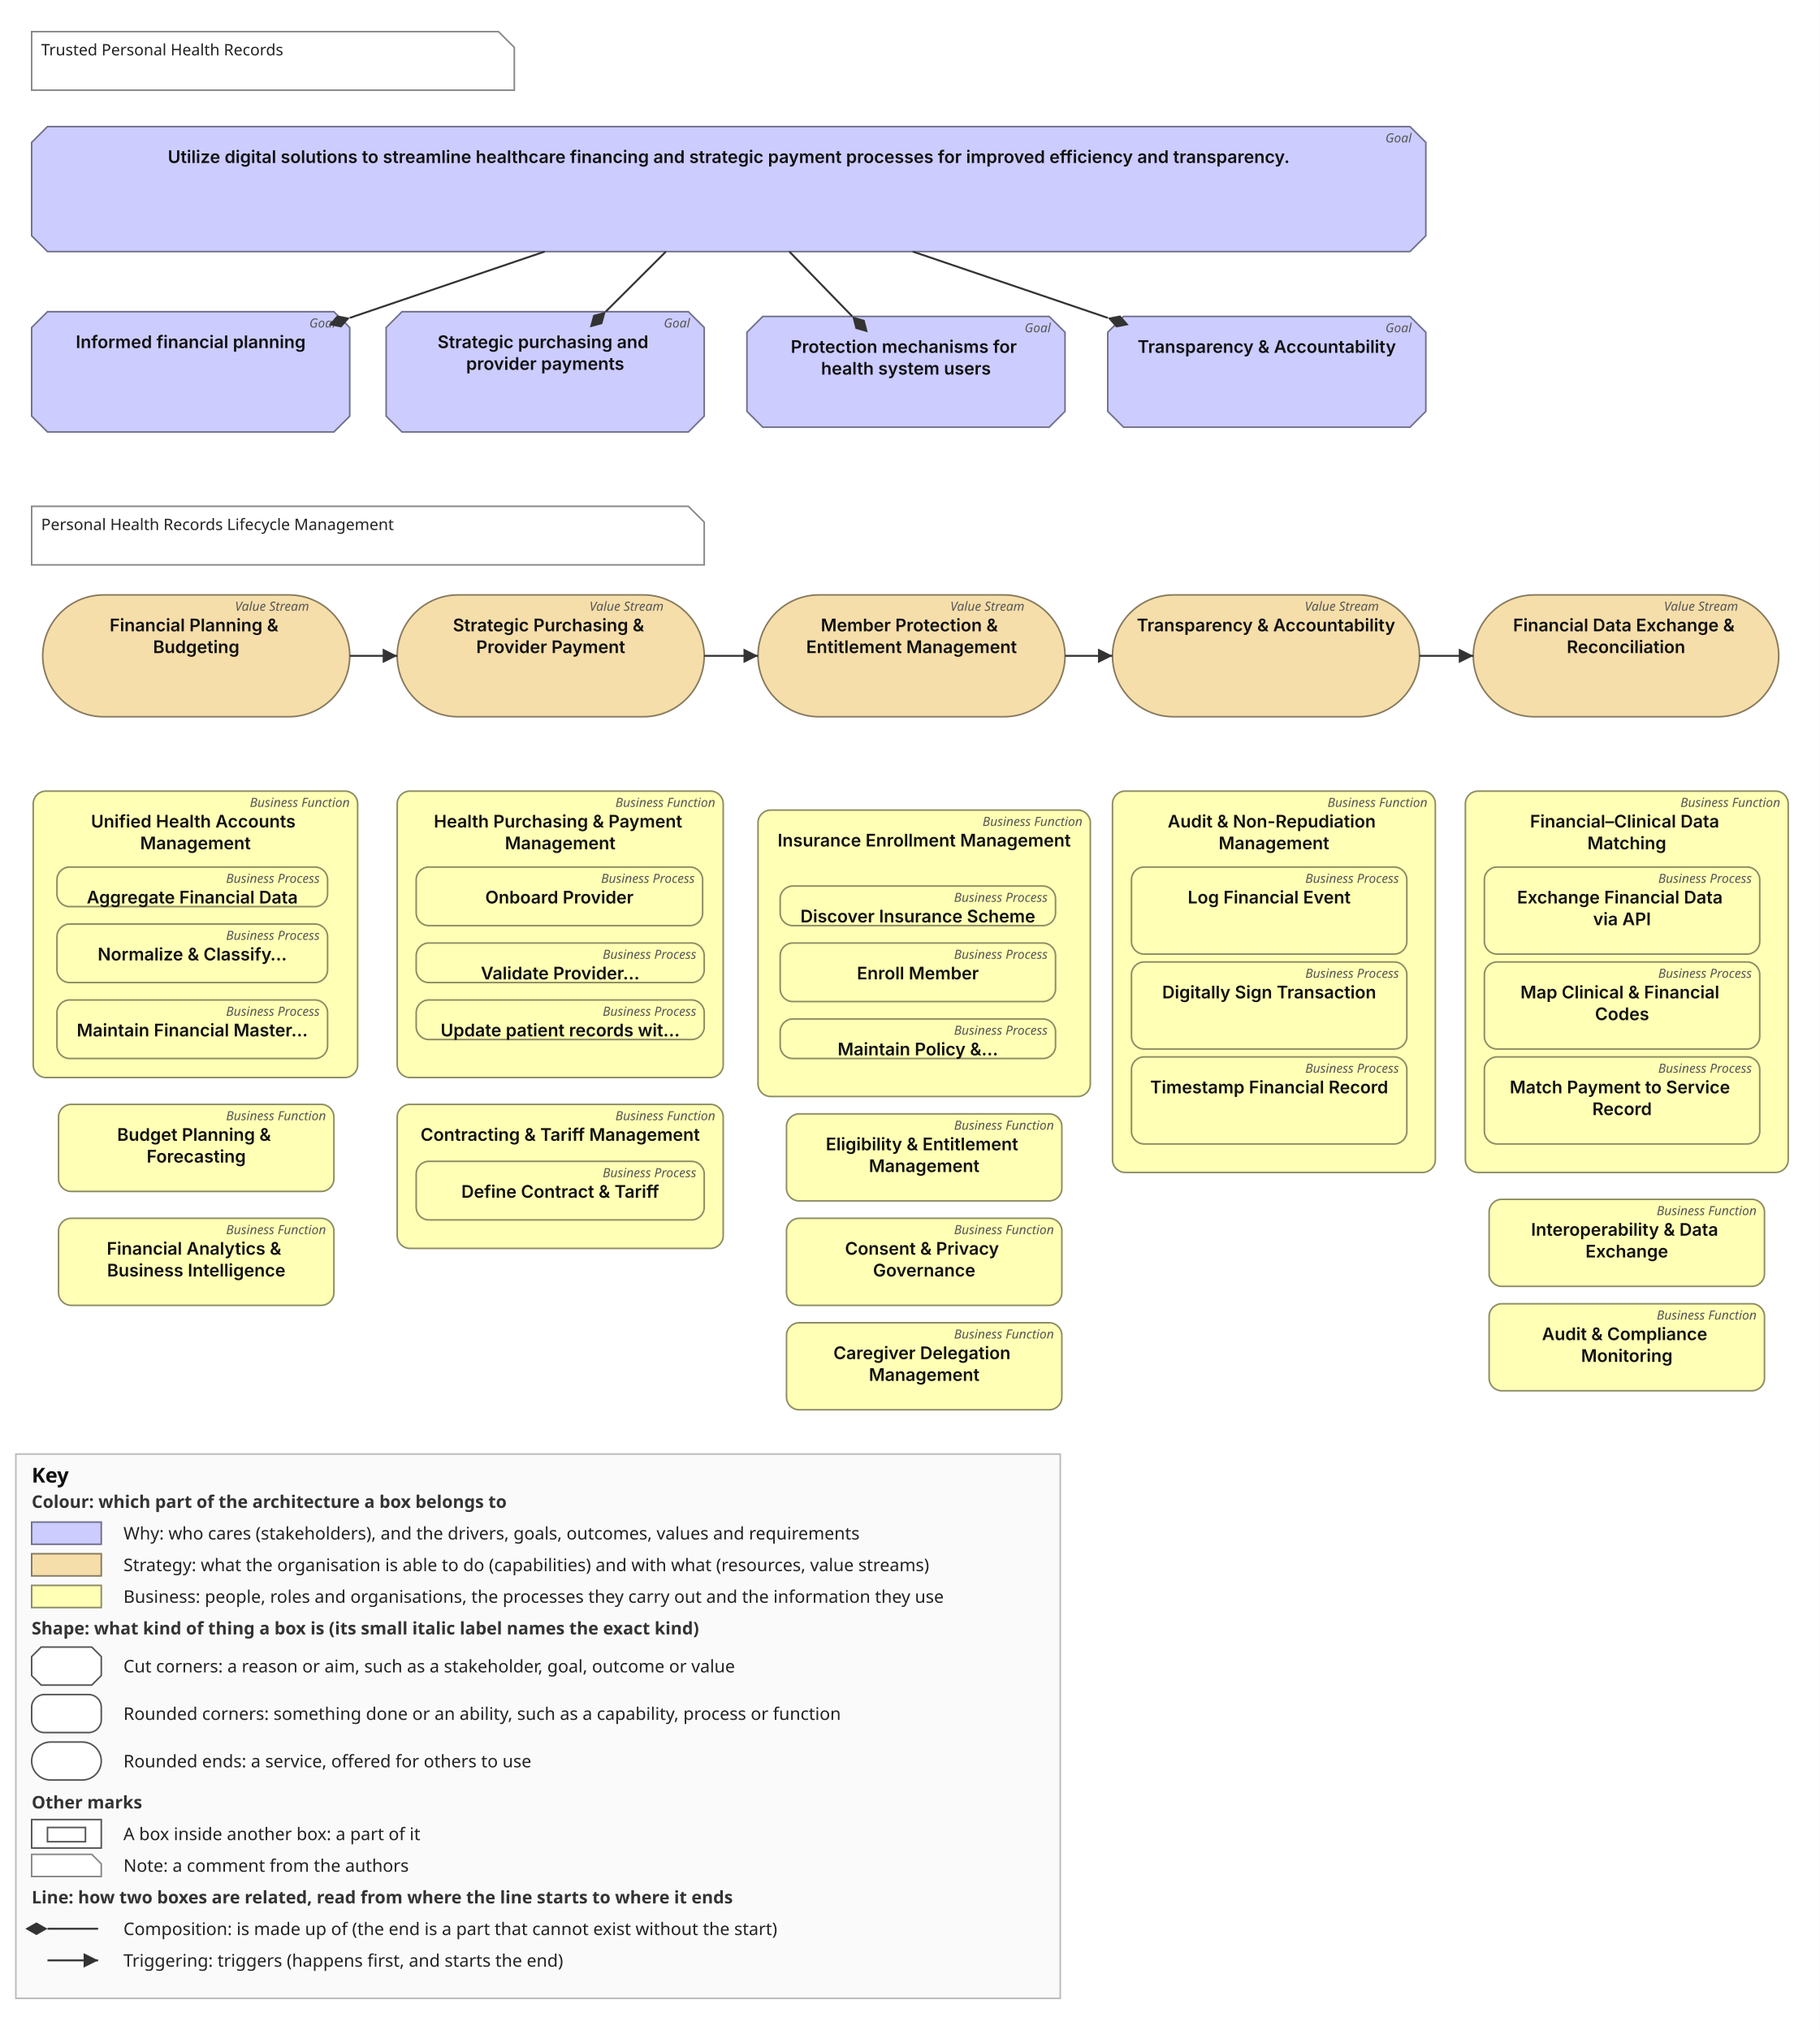
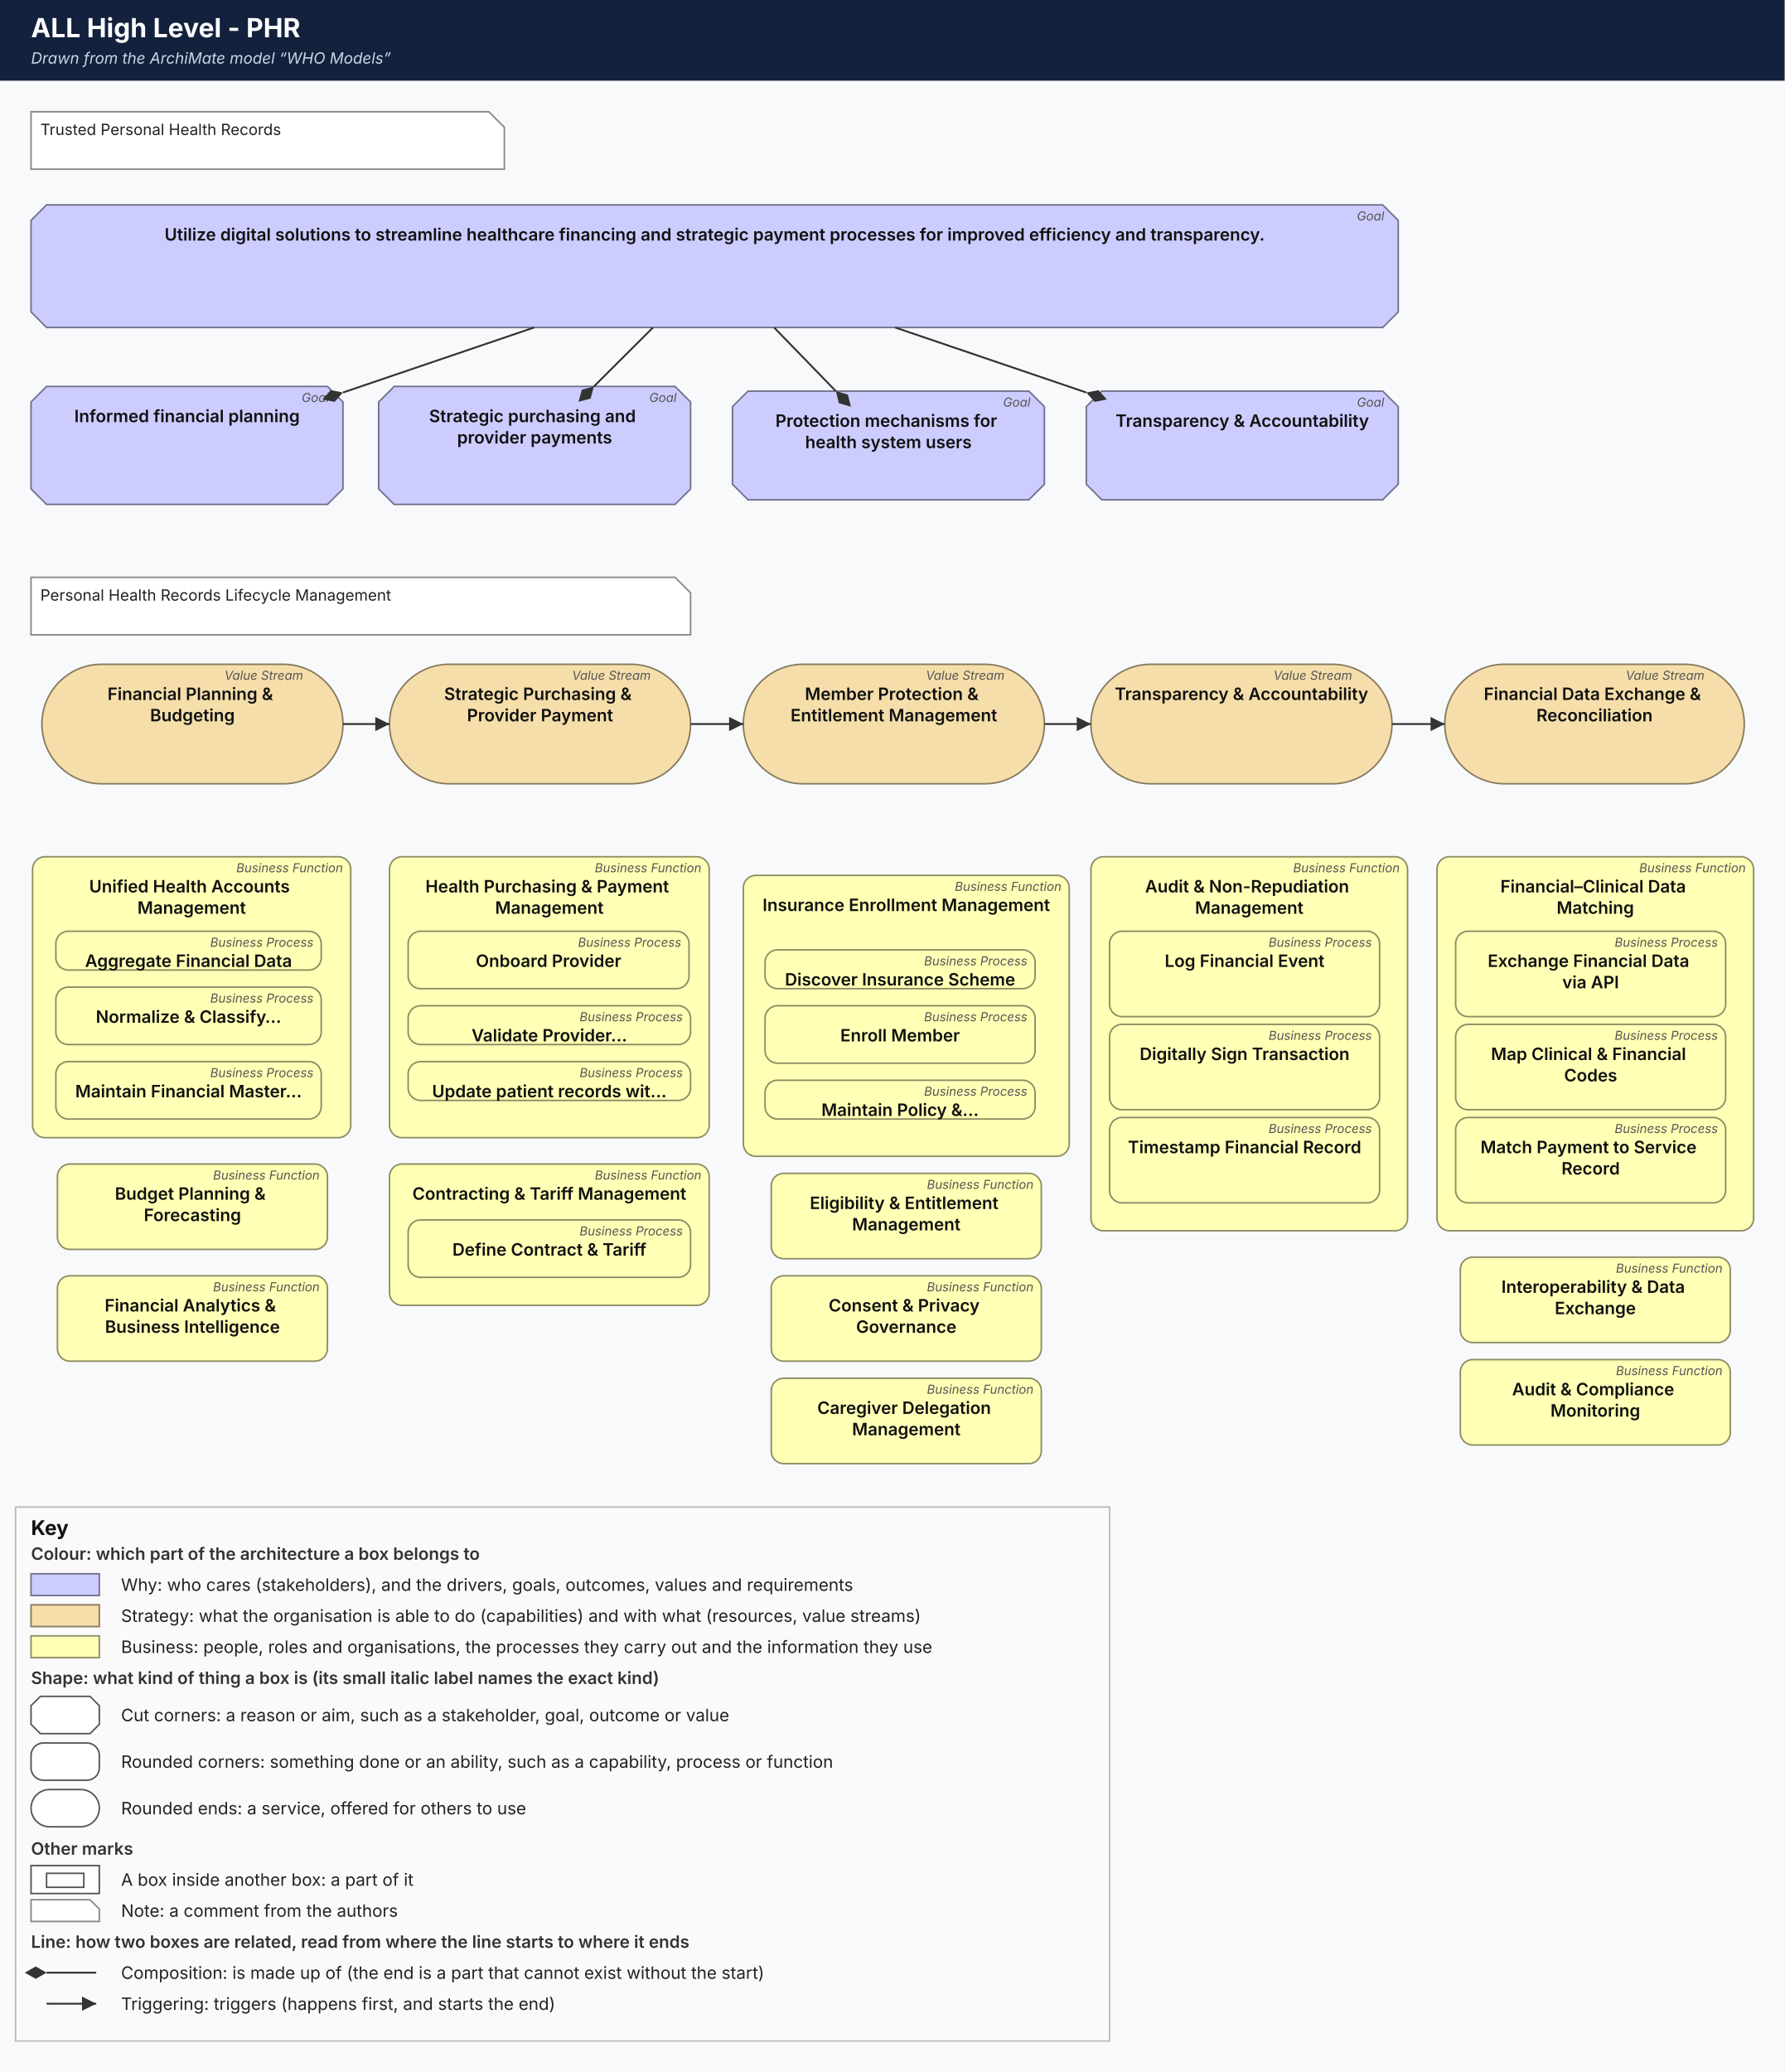
- <svg xmlns="http://www.w3.org/2000/svg" viewBox="184 84 1150 1283" width="1150" height="1283" role="img" aria-labelledby="av-title">
+ <svg xmlns="http://www.w3.org/2000/svg" viewBox="184 32 1150 1335" width="1150" height="1335" role="img" aria-labelledby="av-title">
  <style>
- .av-name{font:600 11px system-ui,-apple-system,"Segoe UI",sans-serif;fill:#111}
- .av-type{font:italic 8px system-ui,sans-serif;fill:#555}
- .av-group{font:600 11px system-ui,sans-serif;fill:#333}
- .av-note{font:10px system-ui,sans-serif;fill:#222}
- .av-key{font:11px system-ui,sans-serif;fill:#222}
- .av-keyh{font:600 11px system-ui,sans-serif;fill:#333}
- .av-keyt{font:700 13px system-ui,sans-serif;fill:#111}
- .av-rel{font:9px system-ui,sans-serif;fill:#333;paint-order:stroke;stroke:#fff;stroke-width:3px}
+ .av-name{font:600 11px Inter, "Segoe UI", system-ui, -apple-system, Helvetica, Arial, sans-serif;fill:#111}
+ .av-type{font:italic 8px Inter, "Segoe UI", system-ui, -apple-system, Helvetica, Arial, sans-serif;fill:#555}
+ .av-group{font:600 11px Inter, "Segoe UI", system-ui, -apple-system, Helvetica, Arial, sans-serif;fill:#333}
+ .av-note{font:10px Inter, "Segoe UI", system-ui, -apple-system, Helvetica, Arial, sans-serif;fill:#222}
+ .av-key{font:11px Inter, "Segoe UI", system-ui, -apple-system, Helvetica, Arial, sans-serif;fill:#222}
+ .av-keyh{font:600 11px Inter, "Segoe UI", system-ui, -apple-system, Helvetica, Arial, sans-serif;fill:#333}
+ .av-keyt{font:700 13px Inter, "Segoe UI", system-ui, -apple-system, Helvetica, Arial, sans-serif;fill:#111}
+ .av-rel{font:9px Inter, "Segoe UI", system-ui, -apple-system, Helvetica, Arial, sans-serif;fill:#333;paint-order:stroke;stroke:#fff;stroke-width:3px}
a:hover rect,a:hover polygon,a:focus rect,a:focus polygon{stroke:#06c;stroke-width:2.5}
</style>
  <defs>
    <marker id="arrow-open" viewBox="0 0 12 12" refX="11" refY="6" markerWidth="11" markerHeight="11" orient="auto-start-reverse" markerUnits="userSpaceOnUse">
      <path d="M1 1 L11 6 L1 11" fill="none" stroke="#333" stroke-width="1.3" />
    </marker>
    <marker id="arrow-filled" viewBox="0 0 12 12" refX="11" refY="6" markerWidth="11" markerHeight="11" orient="auto-start-reverse" markerUnits="userSpaceOnUse">
      <path d="M1 1 L11 6 L1 11 Z" fill="#333" />
    </marker>
    <marker id="arrow-small" viewBox="0 0 10 10" refX="9" refY="5" markerWidth="8" markerHeight="8" orient="auto-start-reverse" markerUnits="userSpaceOnUse">
      <path d="M1 1 L9 5 L1 9" fill="none" stroke="#333" stroke-width="1.2" />
    </marker>
    <marker id="triangle-hollow" viewBox="0 0 14 14" refX="13" refY="7" markerWidth="13" markerHeight="13" orient="auto-start-reverse" markerUnits="userSpaceOnUse">
      <path d="M1 1 L13 7 L1 13 Z" fill="#fff" stroke="#333" stroke-width="1.2" />
    </marker>
    <marker id="diamond-filled" viewBox="0 0 16 10" refX="1" refY="5" markerWidth="16" markerHeight="10" orient="auto-start-reverse" markerUnits="userSpaceOnUse">
      <path d="M1 5 L8 1 L15 5 L8 9 Z" fill="#333" />
    </marker>
    <marker id="diamond-hollow" viewBox="0 0 16 10" refX="1" refY="5" markerWidth="16" markerHeight="10" orient="auto-start-reverse" markerUnits="userSpaceOnUse">
      <path d="M1 5 L8 1 L15 5 L8 9 Z" fill="#fff" stroke="#333" stroke-width="1.2" />
    </marker>
    <marker id="dot" viewBox="0 0 8 8" refX="4" refY="4" markerWidth="7" markerHeight="7" orient="auto" markerUnits="userSpaceOnUse">
      <circle cx="4" cy="4" r="3.2" fill="#333" />
    </marker>
    <pattern id="missing" width="8" height="8" patternUnits="userSpaceOnUse" patternTransform="rotate(45)">
      <rect width="8" height="8" fill="#fff" />
      <line x1="0" y1="0" x2="0" y2="8" stroke="#d33" stroke-width="2" />
    </pattern>
  </defs>
-   <rect x="184" y="84" width="1150" height="1283" fill="#fff" />
+   <rect x="184" y="32" width="1150" height="1335" fill="#f8f9fb" />
+   <rect x="184" y="32" width="1150" height="52" fill="#14213d" />
+   <text x="204" y="56" style="font:700 17px Inter, &quot;Segoe UI&quot;, system-ui, -apple-system, Helvetica, Arial, sans-serif;fill:#fff">ALL High Level - PHR</text>
+   <text x="204" y="73" style="font:italic 10px Inter, &quot;Segoe UI&quot;, system-ui, -apple-system, Helvetica, Arial, sans-serif;fill:#c9d6e6">Drawn from the ArchiMate model “WHO Models”</text>
  <a href="../../../en/dpi-h-ra/archimate/0.2.0-draft.1/elements/informed-financial-planning/" target="_top">
    <polygon points="214,281 395,281 405,291 405,347 395,357 214,357 204,347 204,291" fill="#ccccff" stroke="#70708c" stroke-width="1" />
    <text class="av-type" x="396" y="291" text-anchor="end">Goal</text>
    <text class="av-name" x="304.5" y="304" text-anchor="middle">
      <tspan x="304.5" dy="0">Informed financial planning</tspan>
    </text>
  </a>
  <a href="../../../en/dpi-h-ra/archimate/0.2.0-draft.1/elements/strategic-purchasing-and-provider-payments/" target="_top">
    <polygon points="438,281 619,281 629,291 629,347 619,357 438,357 428,347 428,291" fill="#ccccff" stroke="#70708c" stroke-width="1" />
    <text class="av-type" x="620" y="291" text-anchor="end">Goal</text>
    <text class="av-name" x="528.5" y="304" text-anchor="middle">
      <tspan x="528.5" dy="0">Strategic purchasing and</tspan>
      <tspan x="528.5" dy="13.75">provider payments</tspan>
    </text>
  </a>
  <a href="../../../en/dpi-h-ra/archimate/0.2.0-draft.1/elements/protection-mechanisms-for-health-system-users/" target="_top">
    <polygon points="666,284 847,284 857,294 857,344 847,354 666,354 656,344 656,294" fill="#ccccff" stroke="#70708c" stroke-width="1" />
    <text class="av-type" x="848" y="294" text-anchor="end">Goal</text>
    <text class="av-name" x="756.5" y="307" text-anchor="middle">
      <tspan x="756.5" dy="0">Protection mechanisms for</tspan>
      <tspan x="756.5" dy="13.75">health system users</tspan>
    </text>
  </a>
  <a href="../../../en/dpi-h-ra/archimate/0.2.0-draft.1/elements/transparency-accountability-889b/" target="_top">
    <polygon points="894,284 1075,284 1085,294 1085,344 1075,354 894,354 884,344 884,294" fill="#ccccff" stroke="#70708c" stroke-width="1" />
    <text class="av-type" x="1076" y="294" text-anchor="end">Goal</text>
    <text class="av-name" x="984.5" y="307" text-anchor="middle">
      <tspan x="984.5" dy="0">Transparency &amp; Accountability</tspan>
    </text>
  </a>
  <a href="../../../en/dpi-h-ra/archimate/0.2.0-draft.1/elements/utilize-digital-solutions-to-streamline-healthcare-financing/" target="_top">
    <polygon points="214,164 1075,164 1085,174 1085,233 1075,243 214,243 204,233 204,174" fill="#ccccff" stroke="#70708c" stroke-width="1" />
    <text class="av-type" x="1076" y="174" text-anchor="end">Goal</text>
    <text class="av-name" x="644.5" y="187" text-anchor="middle">
      <tspan x="644.5" dy="0">Utilize digital solutions to streamline healthcare financing and strategic payment processes for improved efficiency and transparency.</tspan>
    </text>
  </a>
  <g class="av-n">
    <polygon points="204,104 499,104 509,114 509,141 204,141" fill="#ffffff" stroke="#888" />
    <text class="av-note" x="210" y="119">
      <tspan x="210" dy="0">Trusted Personal Health Records</tspan>
    </text>
  </g>
  <a href="../../../en/dpi-h-ra/archimate/0.2.0-draft.1/elements/financial-planning-budgeting/" target="_top">
    <rect x="211" y="460" width="194" height="77" rx="38.5" fill="#f5deaa" stroke="#877a5e" stroke-width="1" />
    <text class="av-type" x="379.333" y="470" text-anchor="end">Value Stream</text>
    <text class="av-name" x="308" y="483" text-anchor="middle">
      <tspan x="308" dy="0">Financial Planning &amp;</tspan>
      <tspan x="308" dy="13.75">Budgeting</tspan>
    </text>
  </a>
  <g class="av-n">
    <polygon points="204,404 619,404 629,414 629,441 204,441" fill="#ffffff" stroke="#888" />
    <text class="av-note" x="210" y="419">
      <tspan x="210" dy="0">Personal Health Records Lifecycle Management</tspan>
    </text>
  </g>
  <a href="../../../en/dpi-h-ra/archimate/0.2.0-draft.1/elements/strategic-purchasing-provider-payment/" target="_top">
    <rect x="435" y="460" width="194" height="77" rx="38.5" fill="#f5deaa" stroke="#877a5e" stroke-width="1" />
    <text class="av-type" x="603.333" y="470" text-anchor="end">Value Stream</text>
    <text class="av-name" x="532" y="483" text-anchor="middle">
      <tspan x="532" dy="0">Strategic Purchasing &amp;</tspan>
      <tspan x="532" dy="13.75">Provider Payment</tspan>
    </text>
  </a>
  <a href="../../../en/dpi-h-ra/archimate/0.2.0-draft.1/elements/member-protection-entitlement-management/" target="_top">
    <rect x="663" y="460" width="194" height="77" rx="38.5" fill="#f5deaa" stroke="#877a5e" stroke-width="1" />
    <text class="av-type" x="831.333" y="470" text-anchor="end">Value Stream</text>
    <text class="av-name" x="760" y="483" text-anchor="middle">
      <tspan x="760" dy="0">Member Protection &amp;</tspan>
      <tspan x="760" dy="13.75">Entitlement Management</tspan>
    </text>
  </a>
  <a href="../../../en/dpi-h-ra/archimate/0.2.0-draft.1/elements/transparency-accountability/" target="_top">
    <rect x="887" y="460" width="194" height="77" rx="38.5" fill="#f5deaa" stroke="#877a5e" stroke-width="1" />
    <text class="av-type" x="1055.333" y="470" text-anchor="end">Value Stream</text>
    <text class="av-name" x="984" y="483" text-anchor="middle">
      <tspan x="984" dy="0">Transparency &amp; Accountability</tspan>
    </text>
  </a>
  <a href="../../../en/dpi-h-ra/archimate/0.2.0-draft.1/elements/health-purchasing-payment-management/" target="_top">
    <rect x="435" y="584" width="206" height="181" rx="8" fill="#ffffb5" stroke="#8c8c64" stroke-width="1" />
    <text class="av-type" x="636" y="594" text-anchor="end">Business Function</text>
    <text class="av-name" x="538" y="607" text-anchor="middle">
      <tspan x="538" dy="0">Health Purchasing &amp; Payment</tspan>
      <tspan x="538" dy="13.75">Management</tspan>
    </text>
  </a>
  <a href="../../../en/dpi-h-ra/archimate/0.2.0-draft.1/elements/onboard-provider/" target="_top">
    <rect x="447" y="632" width="181" height="37" rx="8" fill="#ffffb5" stroke="#8c8c64" stroke-width="1" />
    <text class="av-type" x="623" y="642" text-anchor="end">Business Process</text>
    <text class="av-name" x="537.5" y="655" text-anchor="middle">
      <tspan x="537.5" dy="0">Onboard Provider</tspan>
    </text>
  </a>
  <a href="../../../en/dpi-h-ra/archimate/0.2.0-draft.1/elements/update-patient-records-with-continuous-health-interventions/" target="_top">
    <rect x="447" y="716" width="182" height="25" rx="8" fill="#ffffb5" stroke="#8c8c64" stroke-width="1" />
    <text class="av-type" x="624" y="726" text-anchor="end">Business Process</text>
    <text class="av-name" x="538" y="739" text-anchor="middle">
      <tspan x="538" dy="0">Update patient records wit…</tspan>
    </text>
  </a>
  <a href="../../../en/dpi-h-ra/archimate/0.2.0-draft.1/elements/validate-provider-credentials/" target="_top">
    <rect x="447" y="680" width="182" height="25" rx="8" fill="#ffffb5" stroke="#8c8c64" stroke-width="1" />
    <text class="av-type" x="624" y="690" text-anchor="end">Business Process</text>
    <text class="av-name" x="538" y="703" text-anchor="middle">
      <tspan x="538" dy="0">Validate Provider…</tspan>
    </text>
  </a>
  <a href="../../../en/dpi-h-ra/archimate/0.2.0-draft.1/elements/contracting-tariff-management/" target="_top">
    <rect x="435" y="782" width="206" height="91" rx="8" fill="#ffffb5" stroke="#8c8c64" stroke-width="1" />
    <text class="av-type" x="636" y="792" text-anchor="end">Business Function</text>
    <text class="av-name" x="538" y="805" text-anchor="middle">
      <tspan x="538" dy="0">Contracting &amp; Tariff Management</tspan>
    </text>
  </a>
  <a href="../../../en/dpi-h-ra/archimate/0.2.0-draft.1/elements/define-contract-tariff/" target="_top">
    <rect x="447" y="818" width="182" height="37" rx="8" fill="#ffffb5" stroke="#8c8c64" stroke-width="1" />
    <text class="av-type" x="624" y="828" text-anchor="end">Business Process</text>
    <text class="av-name" x="538" y="841" text-anchor="middle">
      <tspan x="538" dy="0">Define Contract &amp; Tariff</tspan>
    </text>
  </a>
  <a href="../../../en/dpi-h-ra/archimate/0.2.0-draft.1/elements/eligibility-entitlement-management/" target="_top">
    <rect x="681" y="788" width="174" height="55" rx="8" fill="#ffffb5" stroke="#8c8c64" stroke-width="1" />
    <text class="av-type" x="850" y="798" text-anchor="end">Business Function</text>
    <text class="av-name" x="768" y="811" text-anchor="middle">
      <tspan x="768" dy="0">Eligibility &amp; Entitlement</tspan>
      <tspan x="768" dy="13.75">Management</tspan>
    </text>
  </a>
  <a href="../../../en/dpi-h-ra/archimate/0.2.0-draft.1/elements/consent-privacy-governance/" target="_top">
    <rect x="681" y="854" width="174" height="55" rx="8" fill="#ffffb5" stroke="#8c8c64" stroke-width="1" />
    <text class="av-type" x="850" y="864" text-anchor="end">Business Function</text>
    <text class="av-name" x="768" y="877" text-anchor="middle">
      <tspan x="768" dy="0">Consent &amp; Privacy</tspan>
      <tspan x="768" dy="13.75">Governance</tspan>
    </text>
  </a>
  <a href="../../../en/dpi-h-ra/archimate/0.2.0-draft.1/elements/caregiver-delegation-management/" target="_top">
    <rect x="681" y="920" width="174" height="55" rx="8" fill="#ffffb5" stroke="#8c8c64" stroke-width="1" />
    <text class="av-type" x="850" y="930" text-anchor="end">Business Function</text>
    <text class="av-name" x="768" y="943" text-anchor="middle">
      <tspan x="768" dy="0">Caregiver Delegation</tspan>
      <tspan x="768" dy="13.75">Management</tspan>
    </text>
  </a>
  <a href="../../../en/dpi-h-ra/archimate/0.2.0-draft.1/elements/unified-health-accounts-management/" target="_top">
    <rect x="205" y="584" width="205" height="181" rx="8" fill="#ffffb5" stroke="#8c8c64" stroke-width="1" />
    <text class="av-type" x="405" y="594" text-anchor="end">Business Function</text>
    <text class="av-name" x="307.5" y="607" text-anchor="middle">
      <tspan x="307.5" dy="0">Unified Health Accounts</tspan>
      <tspan x="307.5" dy="13.75">Management</tspan>
    </text>
  </a>
  <a href="../../../en/dpi-h-ra/archimate/0.2.0-draft.1/elements/aggregate-financial-data/" target="_top">
    <rect x="220" y="632" width="171" height="25" rx="8" fill="#ffffb5" stroke="#8c8c64" stroke-width="1" />
    <text class="av-type" x="386" y="642" text-anchor="end">Business Process</text>
    <text class="av-name" x="305.5" y="655" text-anchor="middle">
      <tspan x="305.5" dy="0">Aggregate Financial Data</tspan>
    </text>
  </a>
  <a href="../../../en/dpi-h-ra/archimate/0.2.0-draft.1/elements/normalize-classify-financial-data/" target="_top">
    <rect x="220" y="668" width="171" height="37" rx="8" fill="#ffffb5" stroke="#8c8c64" stroke-width="1" />
    <text class="av-type" x="386" y="678" text-anchor="end">Business Process</text>
    <text class="av-name" x="305.5" y="691" text-anchor="middle">
      <tspan x="305.5" dy="0">Normalize &amp; Classify…</tspan>
    </text>
  </a>
  <a href="../../../en/dpi-h-ra/archimate/0.2.0-draft.1/elements/maintain-financial-master-data/" target="_top">
    <rect x="220" y="716" width="171" height="37" rx="8" fill="#ffffb5" stroke="#8c8c64" stroke-width="1" />
    <text class="av-type" x="386" y="726" text-anchor="end">Business Process</text>
    <text class="av-name" x="305.5" y="739" text-anchor="middle">
      <tspan x="305.5" dy="0">Maintain Financial Master…</tspan>
    </text>
  </a>
  <a href="../../../en/dpi-h-ra/archimate/0.2.0-draft.1/elements/insurance-enrollment-management/" target="_top">
    <rect x="663" y="596" width="210" height="181" rx="8" fill="#ffffb5" stroke="#8c8c64" stroke-width="1" />
    <text class="av-type" x="868" y="606" text-anchor="end">Business Function</text>
    <text class="av-name" x="768" y="619" text-anchor="middle">
      <tspan x="768" dy="0">Insurance Enrollment Management</tspan>
    </text>
  </a>
  <a href="../../../en/dpi-h-ra/archimate/0.2.0-draft.1/elements/discover-insurance-scheme/" target="_top">
    <rect x="677" y="644" width="174" height="25" rx="8" fill="#ffffb5" stroke="#8c8c64" stroke-width="1" />
    <text class="av-type" x="846" y="654" text-anchor="end">Business Process</text>
    <text class="av-name" x="764" y="667" text-anchor="middle">
      <tspan x="764" dy="0">Discover Insurance Scheme</tspan>
    </text>
  </a>
  <a href="../../../en/dpi-h-ra/archimate/0.2.0-draft.1/elements/enroll-member/" target="_top">
    <rect x="677" y="680" width="174" height="37" rx="8" fill="#ffffb5" stroke="#8c8c64" stroke-width="1" />
    <text class="av-type" x="846" y="690" text-anchor="end">Business Process</text>
    <text class="av-name" x="764" y="703" text-anchor="middle">
      <tspan x="764" dy="0">Enroll Member</tspan>
    </text>
  </a>
  <a href="../../../en/dpi-h-ra/archimate/0.2.0-draft.1/elements/maintain-policy-entitlements/" target="_top">
    <rect x="677" y="728" width="174" height="25" rx="8" fill="#ffffb5" stroke="#8c8c64" stroke-width="1" />
    <text class="av-type" x="846" y="738" text-anchor="end">Business Process</text>
    <text class="av-name" x="764" y="751" text-anchor="middle">
      <tspan x="764" dy="0">Maintain Policy &amp;…</tspan>
    </text>
  </a>
  <a href="../../../en/dpi-h-ra/archimate/0.2.0-draft.1/elements/audit-non-repudiation-management/" target="_top">
    <rect x="887" y="584" width="204" height="241" rx="8" fill="#ffffb5" stroke="#8c8c64" stroke-width="1" />
    <text class="av-type" x="1086" y="594" text-anchor="end">Business Function</text>
    <text class="av-name" x="989" y="607" text-anchor="middle">
      <tspan x="989" dy="0">Audit &amp; Non-Repudiation</tspan>
      <tspan x="989" dy="13.75">Management</tspan>
    </text>
  </a>
  <a href="../../../en/dpi-h-ra/archimate/0.2.0-draft.1/elements/log-financial-event/" target="_top">
    <rect x="899" y="632" width="174" height="55" rx="8" fill="#ffffb5" stroke="#8c8c64" stroke-width="1" />
    <text class="av-type" x="1068" y="642" text-anchor="end">Business Process</text>
    <text class="av-name" x="986" y="655" text-anchor="middle">
      <tspan x="986" dy="0">Log Financial Event</tspan>
    </text>
  </a>
  <a href="../../../en/dpi-h-ra/archimate/0.2.0-draft.1/elements/digitally-sign-transaction/" target="_top">
    <rect x="899" y="692" width="174" height="55" rx="8" fill="#ffffb5" stroke="#8c8c64" stroke-width="1" />
    <text class="av-type" x="1068" y="702" text-anchor="end">Business Process</text>
    <text class="av-name" x="986" y="715" text-anchor="middle">
      <tspan x="986" dy="0">Digitally Sign Transaction</tspan>
    </text>
  </a>
  <a href="../../../en/dpi-h-ra/archimate/0.2.0-draft.1/elements/timestamp-financial-record/" target="_top">
    <rect x="899" y="752" width="174" height="55" rx="8" fill="#ffffb5" stroke="#8c8c64" stroke-width="1" />
    <text class="av-type" x="1068" y="762" text-anchor="end">Business Process</text>
    <text class="av-name" x="986" y="775" text-anchor="middle">
      <tspan x="986" dy="0">Timestamp Financial Record</tspan>
    </text>
  </a>
  <a href="../../../en/dpi-h-ra/archimate/0.2.0-draft.1/elements/financial-data-exchange-reconciliation/" target="_top">
    <rect x="1115" y="460" width="193" height="77" rx="38.5" fill="#f5deaa" stroke="#877a5e" stroke-width="1" />
    <text class="av-type" x="1282.333" y="470" text-anchor="end">Value Stream</text>
    <text class="av-name" x="1211.5" y="483" text-anchor="middle">
      <tspan x="1211.5" dy="0">Financial Data Exchange &amp;</tspan>
      <tspan x="1211.5" dy="13.75">Reconciliation</tspan>
    </text>
  </a>
  <a href="../../../en/dpi-h-ra/archimate/0.2.0-draft.1/elements/budget-planning-forecasting/" target="_top">
    <rect x="221" y="782" width="174" height="55" rx="8" fill="#ffffb5" stroke="#8c8c64" stroke-width="1" />
    <text class="av-type" x="390" y="792" text-anchor="end">Business Function</text>
    <text class="av-name" x="308" y="805" text-anchor="middle">
      <tspan x="308" dy="0">Budget Planning &amp;</tspan>
      <tspan x="308" dy="13.75">Forecasting</tspan>
    </text>
  </a>
  <a href="../../../en/dpi-h-ra/archimate/0.2.0-draft.1/elements/financial-analytics-business-intelligence/" target="_top">
    <rect x="221" y="854" width="174" height="55" rx="8" fill="#ffffb5" stroke="#8c8c64" stroke-width="1" />
    <text class="av-type" x="390" y="864" text-anchor="end">Business Function</text>
    <text class="av-name" x="308" y="877" text-anchor="middle">
      <tspan x="308" dy="0">Financial Analytics &amp;</tspan>
      <tspan x="308" dy="13.75">Business Intelligence</tspan>
    </text>
  </a>
  <a href="../../../en/dpi-h-ra/archimate/0.2.0-draft.1/elements/financial-clinical-data-matching/" target="_top">
    <rect x="1110" y="584" width="204" height="241" rx="8" fill="#ffffb5" stroke="#8c8c64" stroke-width="1" />
    <text class="av-type" x="1309" y="594" text-anchor="end">Business Function</text>
    <text class="av-name" x="1212" y="607" text-anchor="middle">
      <tspan x="1212" dy="0">Financial–Clinical Data</tspan>
      <tspan x="1212" dy="13.75">Matching</tspan>
    </text>
  </a>
  <a href="../../../en/dpi-h-ra/archimate/0.2.0-draft.1/elements/exchange-financial-data-via-api/" target="_top">
    <rect x="1122" y="632" width="174" height="55" rx="8" fill="#ffffb5" stroke="#8c8c64" stroke-width="1" />
    <text class="av-type" x="1291" y="642" text-anchor="end">Business Process</text>
    <text class="av-name" x="1209" y="655" text-anchor="middle">
      <tspan x="1209" dy="0">Exchange Financial Data</tspan>
      <tspan x="1209" dy="13.75">via API</tspan>
    </text>
  </a>
  <a href="../../../en/dpi-h-ra/archimate/0.2.0-draft.1/elements/map-clinical-financial-codes/" target="_top">
    <rect x="1122" y="692" width="174" height="55" rx="8" fill="#ffffb5" stroke="#8c8c64" stroke-width="1" />
    <text class="av-type" x="1291" y="702" text-anchor="end">Business Process</text>
    <text class="av-name" x="1209" y="715" text-anchor="middle">
      <tspan x="1209" dy="0">Map Clinical &amp; Financial</tspan>
      <tspan x="1209" dy="13.75">Codes</tspan>
    </text>
  </a>
  <a href="../../../en/dpi-h-ra/archimate/0.2.0-draft.1/elements/match-payment-to-service-record/" target="_top">
    <rect x="1122" y="752" width="174" height="55" rx="8" fill="#ffffb5" stroke="#8c8c64" stroke-width="1" />
    <text class="av-type" x="1291" y="762" text-anchor="end">Business Process</text>
    <text class="av-name" x="1209" y="775" text-anchor="middle">
      <tspan x="1209" dy="0">Match Payment to Service</tspan>
      <tspan x="1209" dy="13.75">Record</tspan>
    </text>
  </a>
  <a href="../../../en/dpi-h-ra/archimate/0.2.0-draft.1/elements/interoperability-data-exchange/" target="_top">
    <rect x="1125" y="842" width="174" height="55" rx="8" fill="#ffffb5" stroke="#8c8c64" stroke-width="1" />
    <text class="av-type" x="1294" y="852" text-anchor="end">Business Function</text>
    <text class="av-name" x="1212" y="865" text-anchor="middle">
      <tspan x="1212" dy="0">Interoperability &amp; Data</tspan>
      <tspan x="1212" dy="13.75">Exchange</tspan>
    </text>
  </a>
  <a href="../../../en/dpi-h-ra/archimate/0.2.0-draft.1/elements/audit-compliance-monitoring-b0bd/" target="_top">
    <rect x="1125" y="908" width="174" height="55" rx="8" fill="#ffffb5" stroke="#8c8c64" stroke-width="1" />
    <text class="av-type" x="1294" y="918" text-anchor="end">Business Function</text>
    <text class="av-name" x="1212" y="931" text-anchor="middle">
      <tspan x="1212" dy="0">Audit &amp; Compliance</tspan>
      <tspan x="1212" dy="13.75">Monitoring</tspan>
    </text>
  </a>
  <a href="../../../en/dpi-h-ra/archimate/0.2.0-draft.1/relationships/id-9bf9dd87f9c743aab05a18f530df6932/" target="_top">
    <path d="M405 284.9 L528.2 243" fill="none" stroke="#333" stroke-width="1.2" marker-start="url(#diamond-filled)" />
    <path d="M405 284.9 L528.2 243" fill="none" stroke="transparent" stroke-width="8" />
  </a>
  <a href="../../../en/dpi-h-ra/archimate/0.2.0-draft.1/relationships/id-68033e22f4c24598a0eb5357a7edf7bf/" target="_top">
    <path d="M566.7 281 L604.8 243" fill="none" stroke="#333" stroke-width="1.2" marker-start="url(#diamond-filled)" />
    <path d="M566.7 281 L604.8 243" fill="none" stroke="transparent" stroke-width="8" />
  </a>
  <a href="../../../en/dpi-h-ra/archimate/0.2.0-draft.1/relationships/id-94f96f9284d146e6851f2153d3613697/" target="_top">
    <path d="M722.6 284 L682.8 243" fill="none" stroke="#333" stroke-width="1.2" marker-start="url(#diamond-filled)" />
    <path d="M722.6 284 L682.8 243" fill="none" stroke="transparent" stroke-width="8" />
  </a>
  <a href="../../../en/dpi-h-ra/archimate/0.2.0-draft.1/relationships/id-f0867ed5656146f4bc3bcfe78d5562f7/" target="_top">
    <path d="M884 284.9 L760.8 243" fill="none" stroke="#333" stroke-width="1.2" marker-start="url(#diamond-filled)" />
    <path d="M884 284.9 L760.8 243" fill="none" stroke="transparent" stroke-width="8" />
  </a>
  <a href="../../../en/dpi-h-ra/archimate/0.2.0-draft.1/relationships/id-5754a4cfbb344403bd1d7f38b004a00d/" target="_top">
    <path d="M405 498.5 L435 498.5" fill="none" stroke="#333" stroke-width="1.2" marker-end="url(#arrow-filled)" />
    <path d="M405 498.5 L435 498.5" fill="none" stroke="transparent" stroke-width="8" />
  </a>
  <a href="../../../en/dpi-h-ra/archimate/0.2.0-draft.1/relationships/id-539e511324f543cab0e3a5a243e8345d/" target="_top">
    <path d="M629 498.5 L663 498.5" fill="none" stroke="#333" stroke-width="1.2" marker-end="url(#arrow-filled)" />
    <path d="M629 498.5 L663 498.5" fill="none" stroke="transparent" stroke-width="8" />
  </a>
  <a href="../../../en/dpi-h-ra/archimate/0.2.0-draft.1/relationships/id-2dc4c0b5e7d34b2782f2c6c057f14f65/" target="_top">
    <path d="M857 498.5 L887 498.5" fill="none" stroke="#333" stroke-width="1.2" marker-end="url(#arrow-filled)" />
    <path d="M857 498.5 L887 498.5" fill="none" stroke="transparent" stroke-width="8" />
  </a>
  <a href="../../../en/dpi-h-ra/archimate/0.2.0-draft.1/relationships/id-3a138ba79dc24380a771054f9418930b/" target="_top">
    <path d="M1081 498.5 L1115 498.5" fill="none" stroke="#333" stroke-width="1.2" marker-end="url(#arrow-filled)" />
    <path d="M1081 498.5 L1115 498.5" fill="none" stroke="transparent" stroke-width="8" />
  </a>
  <g class="av-legend">
-     <rect x="194" y="1003" width="660" height="344" fill="#fafafa" stroke="#bbb" />
+     <rect x="194" y="1003" width="705" height="344" fill="#fafafa" stroke="#bbb" />
    <text class="av-keyt" x="204" y="1021">Key</text>
    <text class="av-keyh" x="204" y="1037">Colour: which part of the architecture a box belongs to</text>
    <rect x="204" y="1046" width="44" height="14" fill="#ccccff" stroke="#70708c" />
    <text class="av-key" x="262" y="1057">Why: who cares (stakeholders), and the drivers, goals, outcomes, values and requirements</text>
    <rect x="204" y="1066" width="44" height="14" fill="#f5deaa" stroke="#877a5e" />
    <text class="av-key" x="262" y="1077">Strategy: what the organisation is able to do (capabilities) and with what (resources, value streams)</text>
    <rect x="204" y="1086" width="44" height="14" fill="#ffffb5" stroke="#8c8c64" />
    <text class="av-key" x="262" y="1097">Business: people, roles and organisations, the processes they carry out and the information they use</text>
    <text class="av-keyh" x="204" y="1117">Shape: what kind of thing a box is (its small italic label names the exact kind)</text>
    <polygon points="210,1125 242,1125 248,1131 248,1143 242,1149 210,1149 204,1143 204,1131" fill="#fff" stroke="#555" />
    <text class="av-key" x="262" y="1141">Cut corners: a reason or aim, such as a stakeholder, goal, outcome or value</text>
    <rect x="204" y="1155" width="44" height="24" rx="8" fill="#fff" stroke="#555" />
    <text class="av-key" x="262" y="1171">Rounded corners: something done or an ability, such as a capability, process or function</text>
    <rect x="204" y="1185" width="44" height="24" rx="12" fill="#fff" stroke="#555" />
    <text class="av-key" x="262" y="1201">Rounded ends: a service, offered for others to use</text>
    <text class="av-keyh" x="204" y="1227">Other marks</text>
    <rect x="204" y="1234" width="44" height="18" fill="#fff" stroke="#555" />
    <rect x="214" y="1239" width="24" height="9" fill="#fff" stroke="#555" />
    <text class="av-key" x="262" y="1247">A box inside another box: a part of it</text>
    <polygon points="204,1256 242,1256 248,1262 248,1270 204,1270" fill="#fff" stroke="#888" />
    <text class="av-key" x="262" y="1267">Note: a comment from the authors</text>
    <text class="av-keyh" x="204" y="1287">Line: how two boxes are related, read from where the line starts to where it ends</text>
    <path d="M214 1303 L246 1303" fill="none" stroke="#333" stroke-width="1.2" marker-start="url(#diamond-filled)" />
    <text class="av-key" x="262" y="1307">Composition: is made up of (the end is a part that cannot exist without the start)</text>
    <path d="M214 1323 L246 1323" fill="none" stroke="#333" stroke-width="1.2" marker-end="url(#arrow-filled)" />
    <text class="av-key" x="262" y="1327">Triggering: triggers (happens first, and starts the end)</text>
  </g>
</svg>
